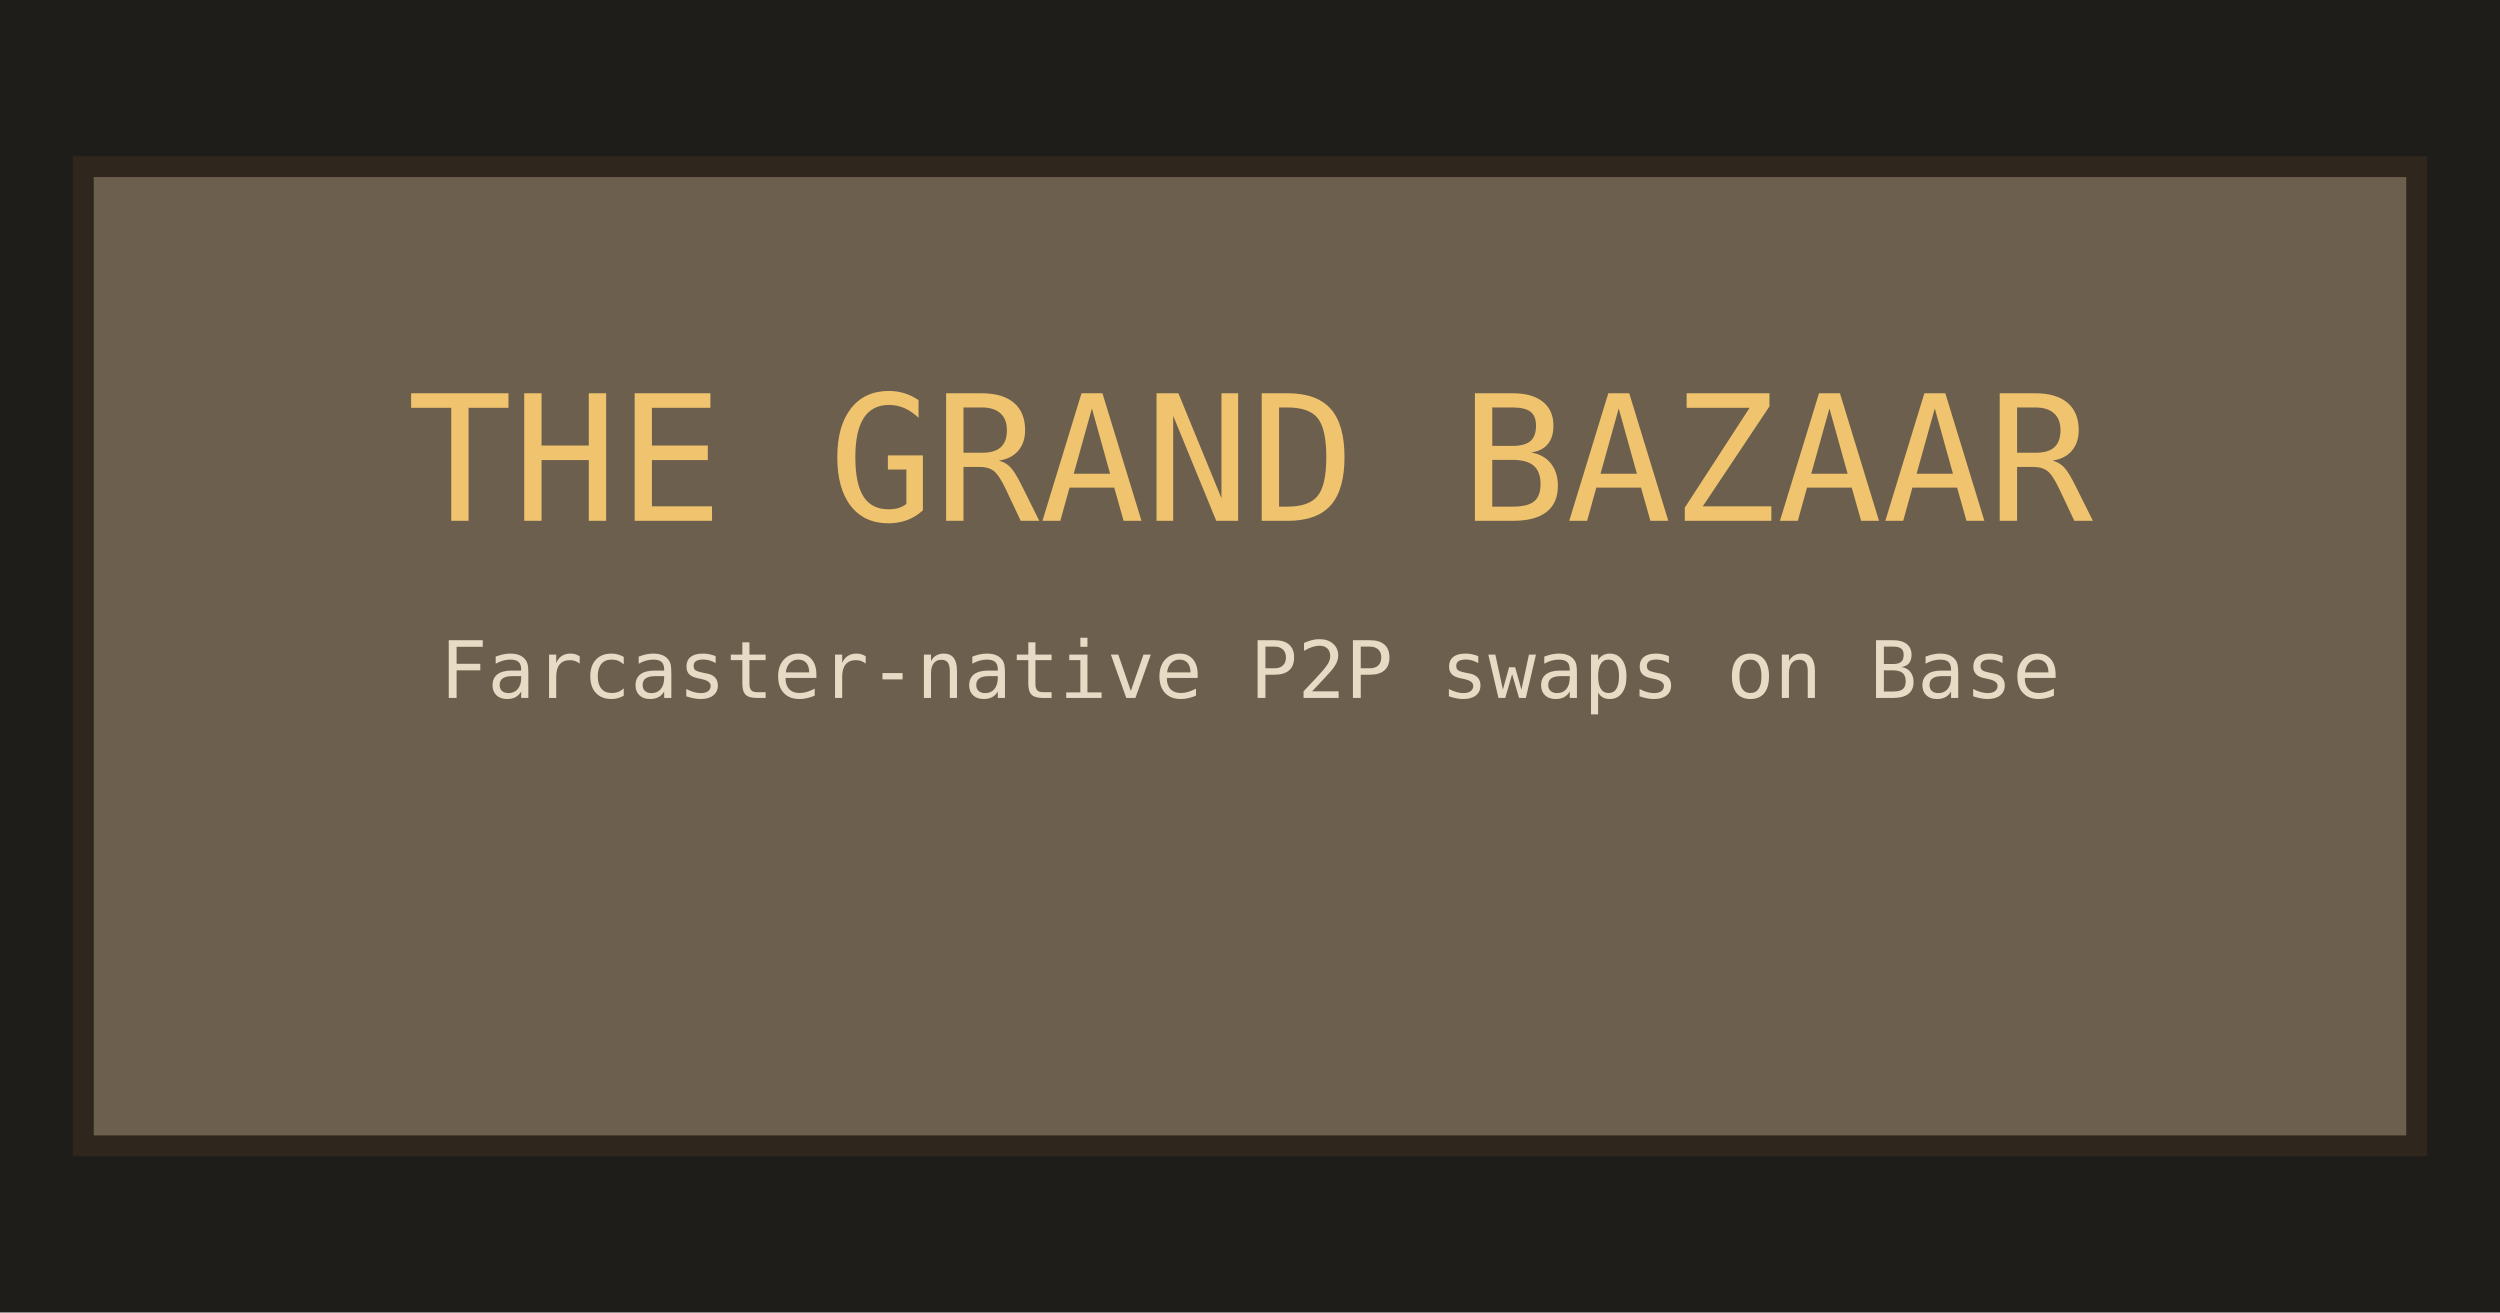
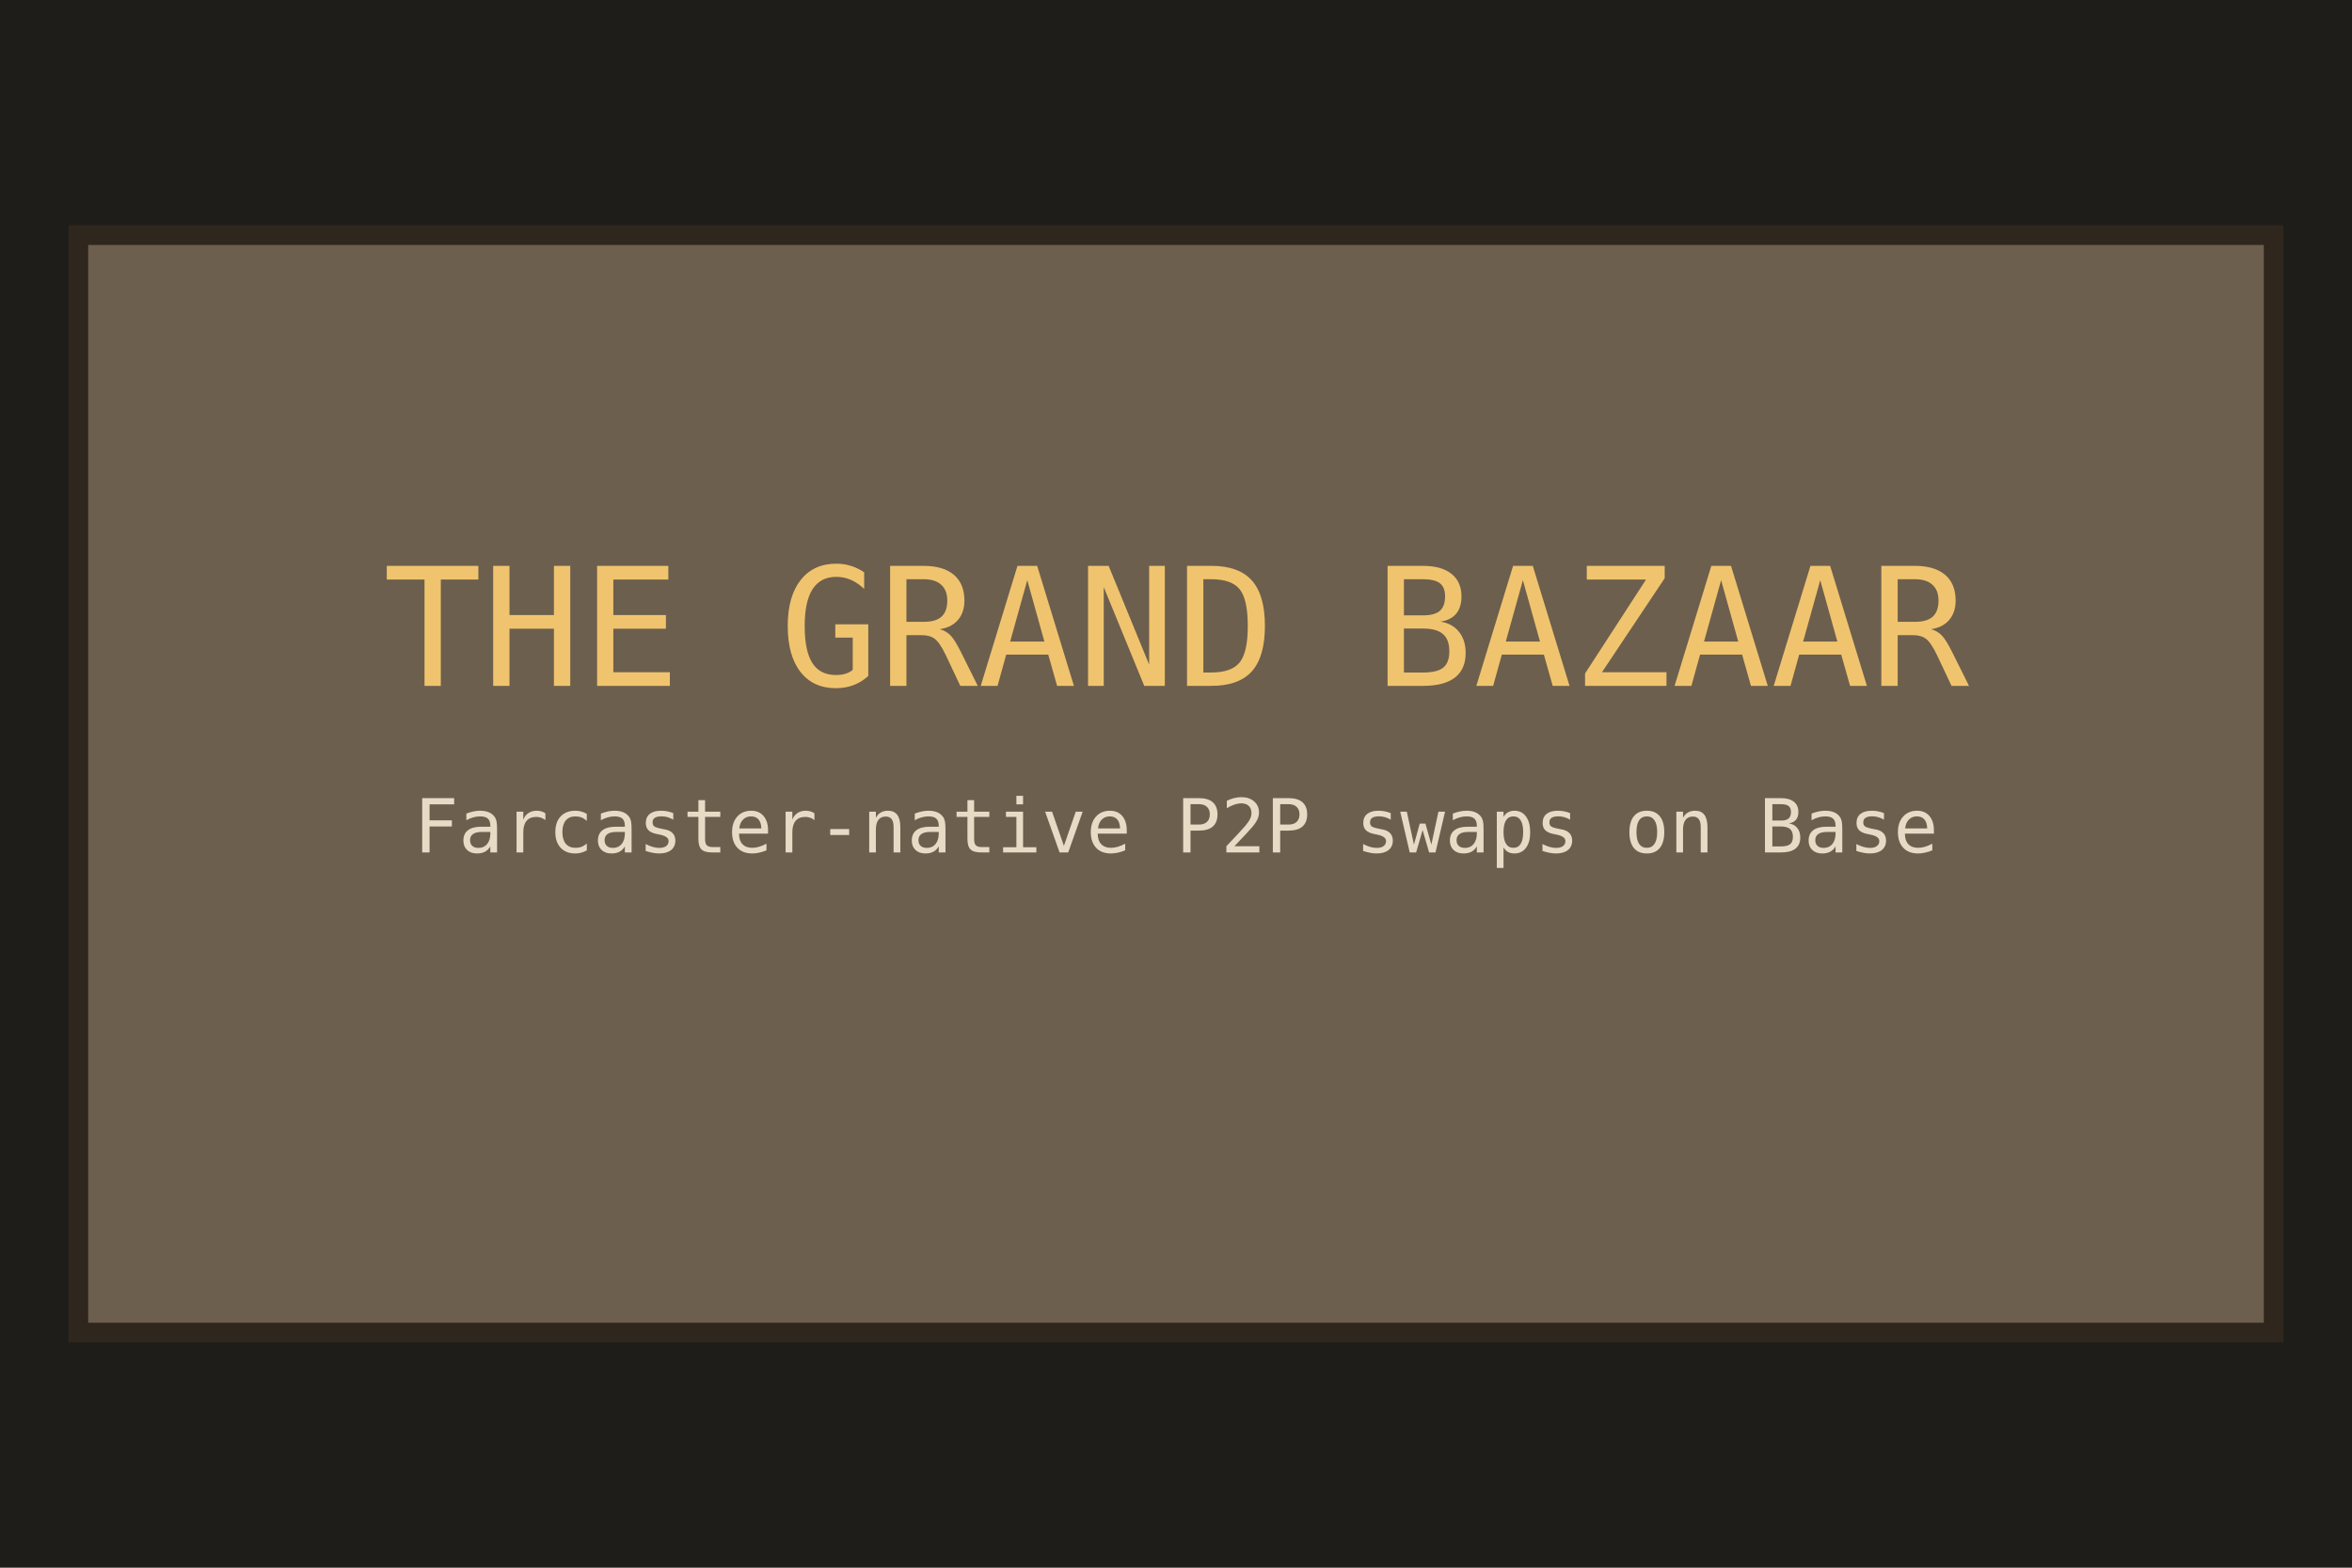
- <svg xmlns="http://www.w3.org/2000/svg" width="1200" height="630" viewBox="0 0 1200 630">
-   <rect width="1200" height="630" fill="#1f1d1a" />
-   <rect x="40" y="80" width="1120" height="470" fill="#6d5f4d" stroke="#2f271d" stroke-width="10" />
-   <text x="600" y="250" text-anchor="middle" font-family="monospace" font-size="84" fill="#f0c46e">THE GRAND BAZAAR</text>
-   <text x="600" y="335" text-anchor="middle" font-family="monospace" font-size="38" fill="#e7dbc6">Farcaster-native P2P swaps on Base</text>
+ <svg xmlns="http://www.w3.org/2000/svg" width="1200" height="800" viewBox="0 0 1200 800">
+   <rect width="1200" height="800" fill="#1f1d1a" />
+   <rect x="40" y="120" width="1120" height="560" fill="#6d5f4d" stroke="#2f271d" stroke-width="10" />
+   <text x="600" y="350" text-anchor="middle" font-family="monospace" font-size="84" fill="#f0c46e">THE GRAND BAZAAR</text>
+   <text x="600" y="435" text-anchor="middle" font-family="monospace" font-size="38" fill="#e7dbc6">Farcaster-native P2P swaps on Base</text>
</svg>
